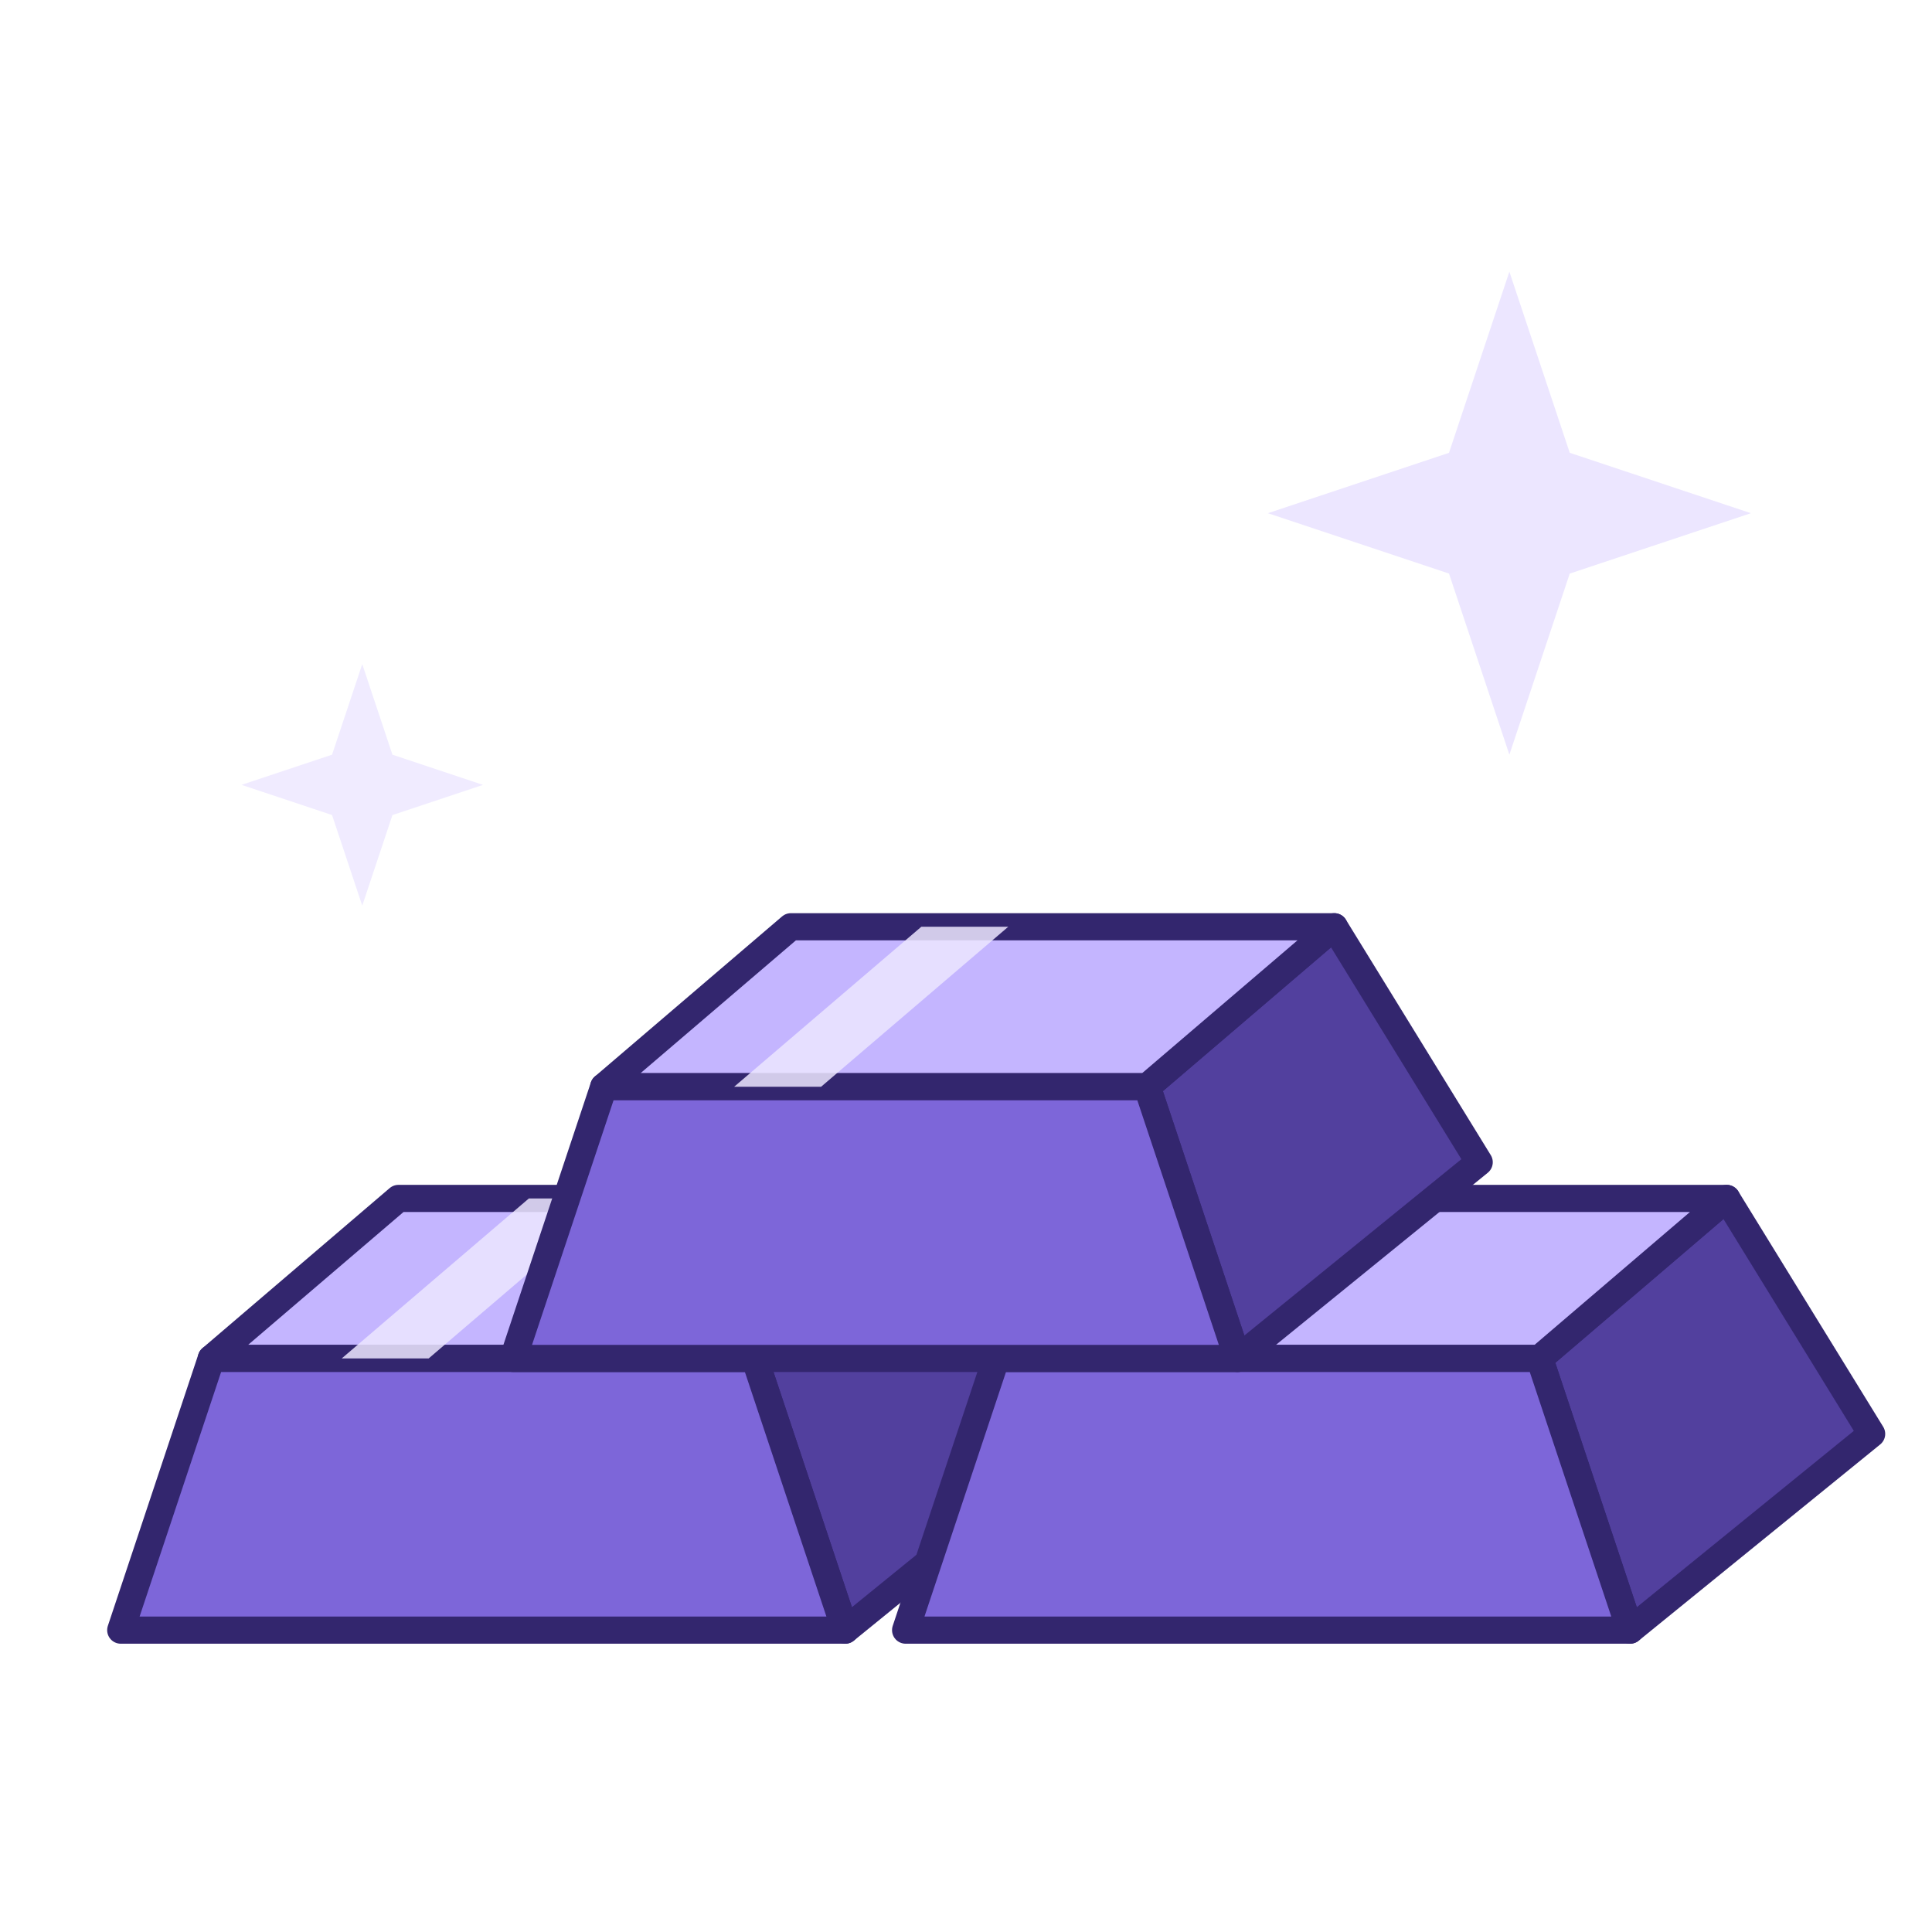
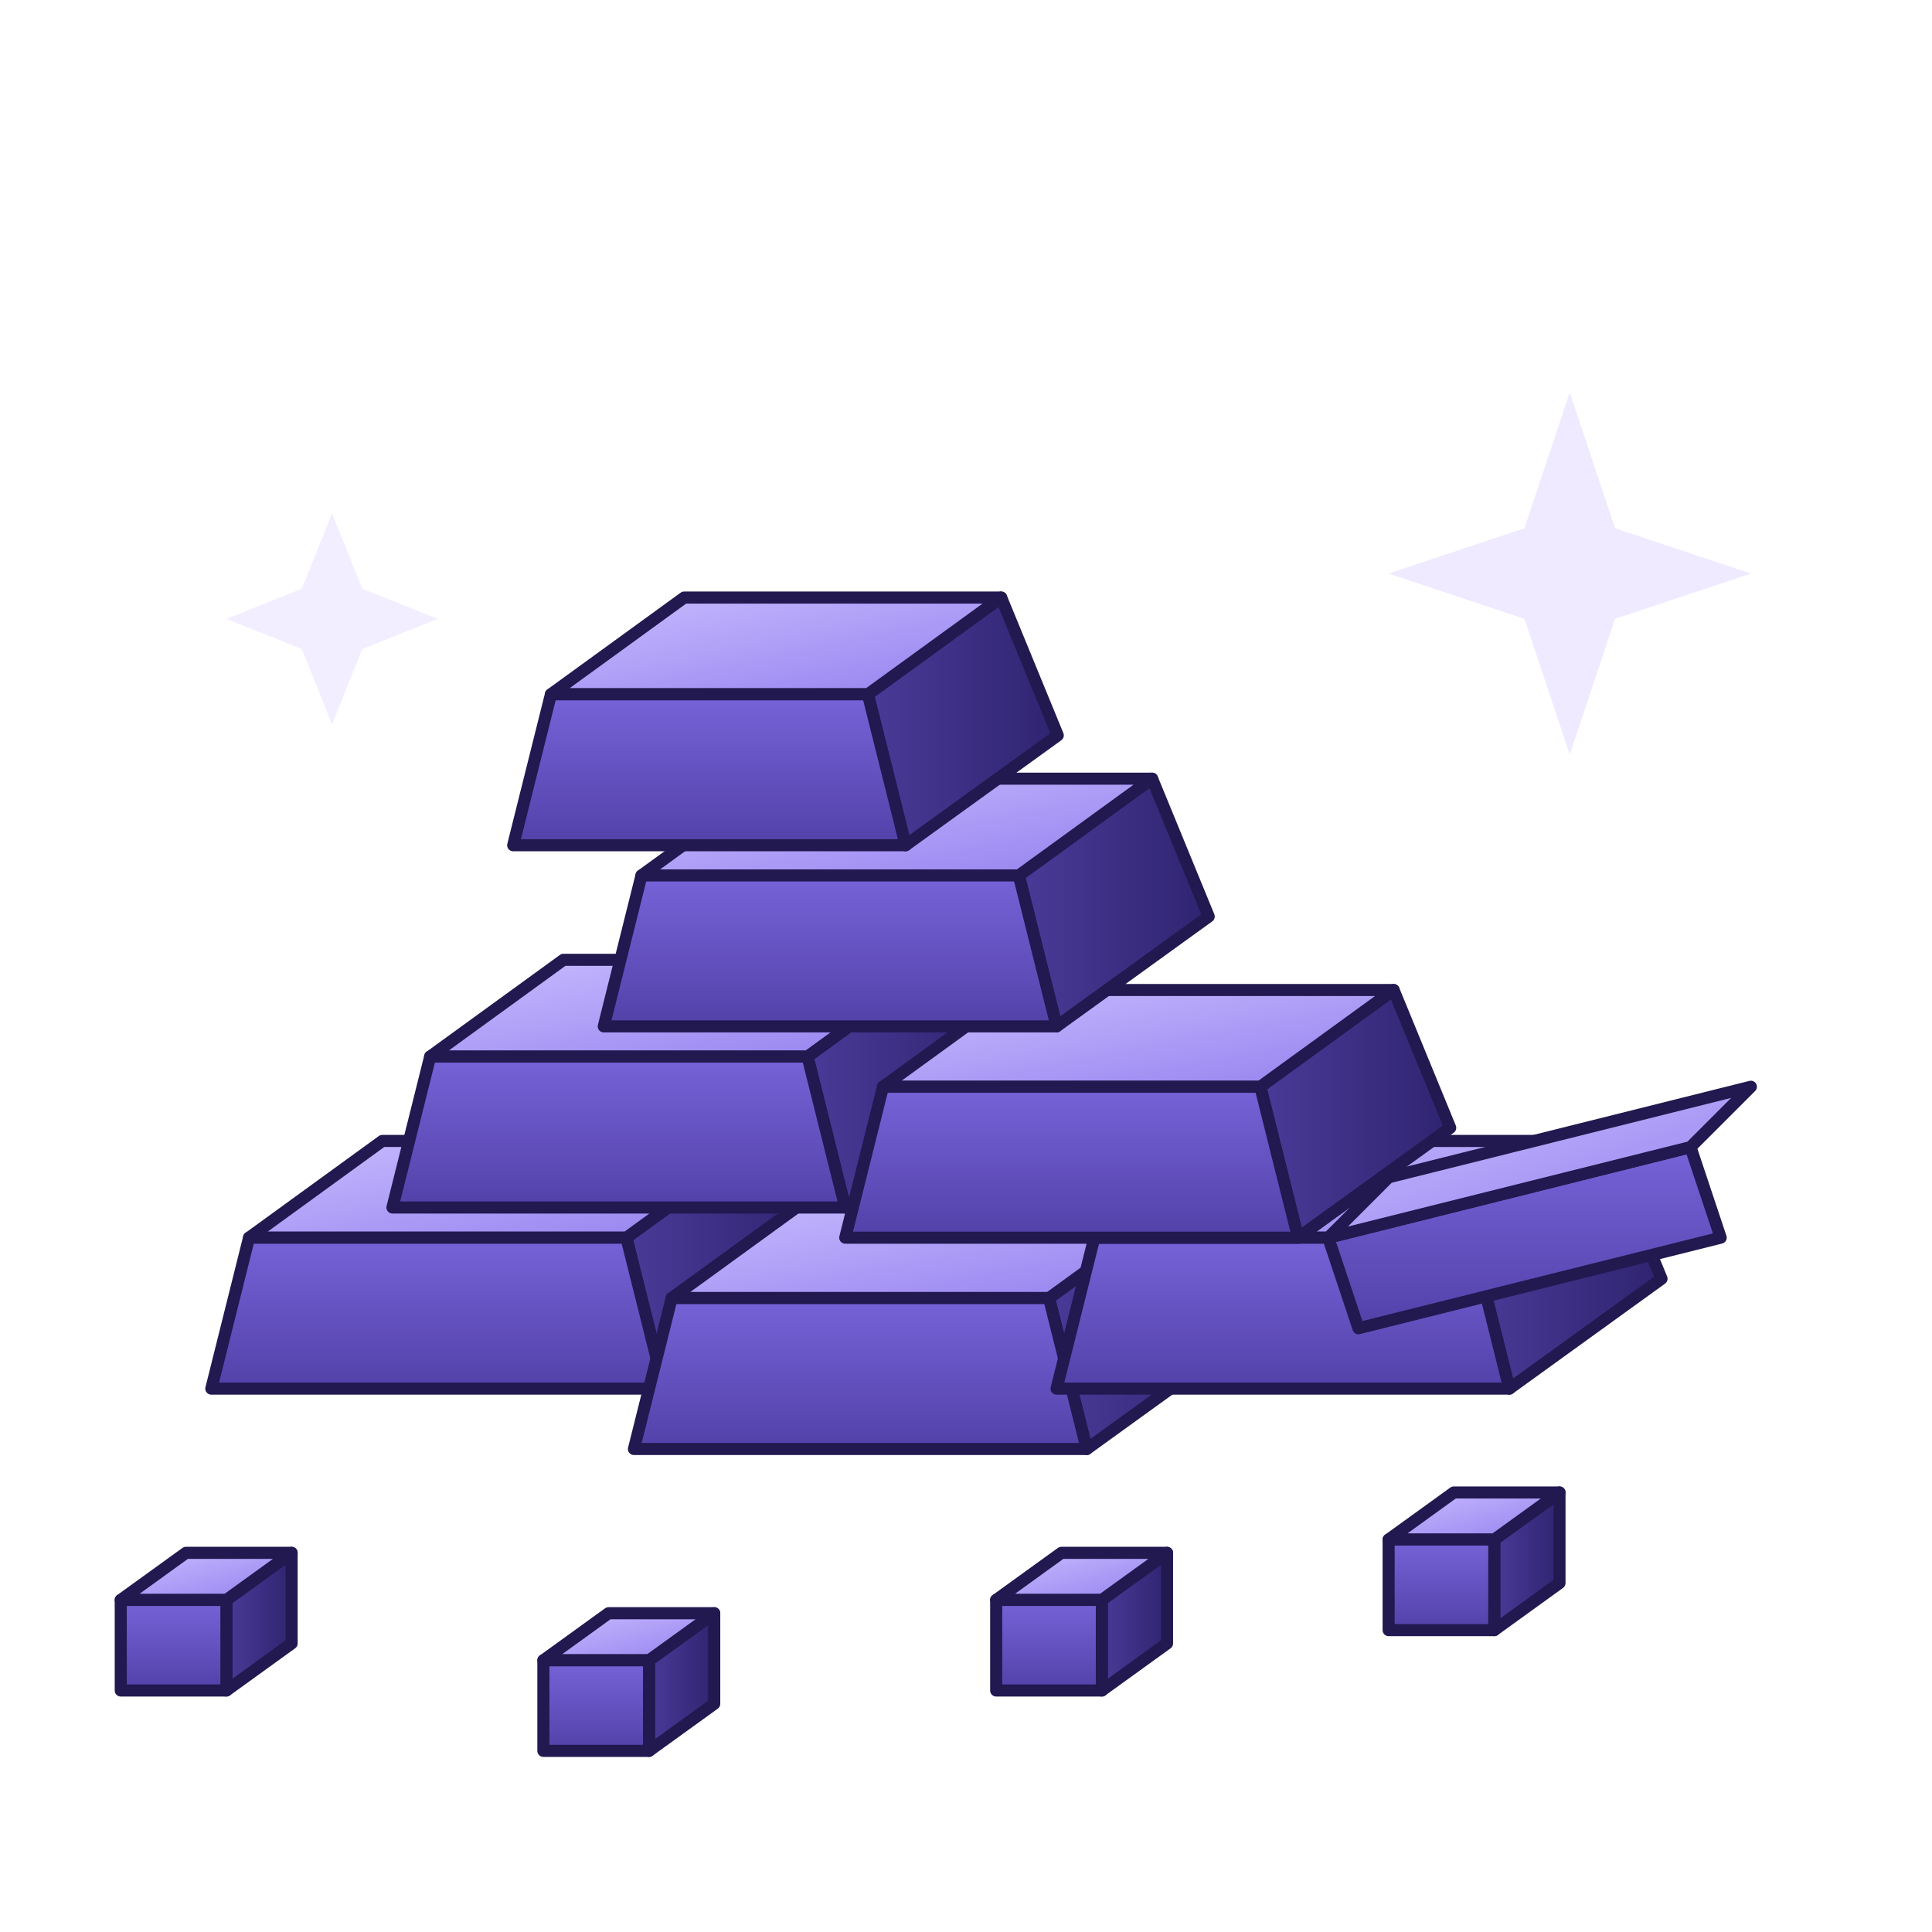
- <svg xmlns="http://www.w3.org/2000/svg" viewBox="0 0 64 64">
-   <g stroke="#33266e" stroke-width="0.9" stroke-linejoin="round">
-     <polygon points="28,54 36,47.5 31.2,39.7 25,45" fill="#52409e" />
-     <polygon points="7,45 25,45 31.2,39.7 13.2,39.7" fill="#c4b5ff" />
-     <polygon points="4,54 28,54 25,45 7,45" fill="#7d66d9" />
-     <polygon points="11.32,45 14.2,45 20.4,39.7 17.52,39.7" fill="#ece6ff" opacity=".85" stroke="none" />
-     <polygon points="54,54 62,47.5 57.2,39.7 51,45" fill="#52409e" />
-     <polygon points="33,45 51,45 57.2,39.7 39.2,39.7" fill="#c4b5ff" />
-     <polygon points="30,54 54,54 51,45 33,45" fill="#7d66d9" />
-     <polygon points="37.32,45 40.2,45 46.4,39.7 43.52,39.7" fill="#ece6ff" opacity=".85" stroke="none" />
-     <polygon points="41,45 49,38.5 44.2,30.7 38,36" fill="#52409e" />
-     <polygon points="20,36 38,36 44.2,30.7 26.2,30.7" fill="#c4b5ff" />
-     <polygon points="17,45 41,45 38,36 20,36" fill="#7d66d9" />
-     <polygon points="24.32,36 27.2,36 33.4,30.7 30.52,30.7" fill="#ece6ff" opacity=".85" stroke="none" />
-     <path d="M50 9 L52 15 L58 17 L52 19 L50 25 L48 19 L42 17 L48 15 Z" fill="#ece6ff" stroke="none" />
-     <path d="M12 22 L13 25 L16 26 L13 27 L12 30 L11 27 L8 26 L11 25 Z" fill="#ece6ff" opacity=".8" stroke="none" />
+ <svg xmlns="http://www.w3.org/2000/svg" viewBox="0 0 128 128">
+   <defs>
+     <linearGradient id="hu-top" x1="0" y1="0" x2="1" y2="1">
+       <stop offset="0" stop-color="#c9bcff" />
+       <stop offset="1" stop-color="#9480ee" />
+     </linearGradient>
+     <linearGradient id="hu-front" x1="0" y1="0" x2="0" y2="1">
+       <stop offset="0" stop-color="#7663d8" />
+       <stop offset="1" stop-color="#5341a9" />
+     </linearGradient>
+     <linearGradient id="hu-side" x1="0" y1="0" x2="1" y2="0">
+       <stop offset="0" stop-color="#4a3a98" />
+       <stop offset="1" stop-color="#2f2470" />
+     </linearGradient>
+     <linearGradient id="hu-cyl" x1="0" y1="0" x2="1" y2="0">
+       <stop offset="0" stop-color="#2f2470" />
+       <stop offset=".35" stop-color="#c9bcff" />
+       <stop offset=".7" stop-color="#7663d8" />
+       <stop offset="1" stop-color="#2f2470" />
+     </linearGradient>
+   </defs>
+   <g stroke="#21194f" stroke-width="0.8" stroke-linejoin="round">
+     <polygon points="44,92 54.08,84.72 50.33,75.59 41.5,82" fill="url(#hu-side)" />
+     <polygon points="16.5,82 41.5,82 50.33,75.59 25.33,75.59" fill="url(#hu-top)" />
+     <polygon points="14,92 44,92 41.5,82 16.5,82" fill="url(#hu-front)" />
+     <polygon points="72,96 82.08,88.72 78.33,79.59 69.5,86" fill="url(#hu-side)" />
+     <polygon points="44.5,86 69.5,86 78.33,79.59 53.33,79.59" fill="url(#hu-top)" />
+     <polygon points="42,96 72,96 69.5,86 44.5,86" fill="url(#hu-front)" />
+     <polygon points="100,92 110.08,84.72 106.33,75.59 97.5,82" fill="url(#hu-side)" />
+     <polygon points="72.5,82 97.5,82 106.33,75.59 81.33,75.59" fill="url(#hu-top)" />
+     <polygon points="70,92 100,92 97.5,82 72.5,82" fill="url(#hu-front)" />
+     <polygon points="56,80 66.08,72.72 62.33,63.59 53.5,70" fill="url(#hu-side)" />
+     <polygon points="28.5,70 53.5,70 62.33,63.59 37.33,63.59" fill="url(#hu-top)" />
+     <polygon points="26,80 56,80 53.5,70 28.5,70" fill="url(#hu-front)" />
+     <polygon points="86,82 96.08,74.72 92.33,65.59 83.5,72" fill="url(#hu-side)" />
+     <polygon points="58.5,72 83.5,72 92.33,65.59 67.33,65.59" fill="url(#hu-top)" />
+     <polygon points="56,82 86,82 83.5,72 58.5,72" fill="url(#hu-front)" />
+     <polygon points="70,68 80.08,60.72 76.33,51.59 67.5,58" fill="url(#hu-side)" />
+     <polygon points="42.5,58 67.5,58 76.33,51.59 51.33,51.59" fill="url(#hu-top)" />
+     <polygon points="40,68 70,68 67.5,58 42.5,58" fill="url(#hu-front)" />
+     <polygon points="60,56 70.08,48.72 66.33,39.59 57.5,46" fill="url(#hu-side)" />
+     <polygon points="36.5,46 57.5,46 66.33,39.59 45.33,39.59" fill="url(#hu-top)" />
+     <polygon points="34,56 60,56 57.5,46 36.5,46" fill="url(#hu-front)" />
+     <polygon points="15,112 19.32,108.88 19.32,102.88 15,106" fill="url(#hu-side)" />
+     <polygon points="8,106 15,106 19.32,102.88 12.32,102.88" fill="url(#hu-top)" />
+     <polygon points="8,112 15,112 15,106 8,106" fill="url(#hu-front)" />
+     <polygon points="43,116 47.32,112.88 47.32,106.88 43,110" fill="url(#hu-side)" />
+     <polygon points="36,110 43,110 47.32,106.88 40.32,106.88" fill="url(#hu-top)" />
+     <polygon points="36,116 43,116 43,110 36,110" fill="url(#hu-front)" />
+     <polygon points="73,112 77.32,108.88 77.32,102.88 73,106" fill="url(#hu-side)" />
+     <polygon points="66,106 73,106 77.32,102.88 70.32,102.88" fill="url(#hu-top)" />
+     <polygon points="66,112 73,112 73,106 66,106" fill="url(#hu-front)" />
+     <polygon points="99,108 103.32,104.88 103.32,98.88 99,102" fill="url(#hu-side)" />
+     <polygon points="92,102 99,102 103.32,98.88 96.32,98.88" fill="url(#hu-top)" />
+     <polygon points="92,108 99,108 99,102 92,102" fill="url(#hu-front)" />
+     <polygon points="88,82 112,76 114,82 90,88" fill="url(#hu-front)" />
+     <polygon points="88,82 112,76 116,72 92,78" fill="url(#hu-top)" />
+     <path d="M104 26 L107 35 L116 38 L107 41 L104 50 L101 41 L92 38 L101 35 Z" fill="#efeaff" stroke="none" />
+     <path d="M22 34 L24 39 L29 41 L24 43 L22 48 L20 43 L15 41 L20 39 Z" fill="#efeaff" stroke="none" opacity=".8" />
  </g>
</svg>
